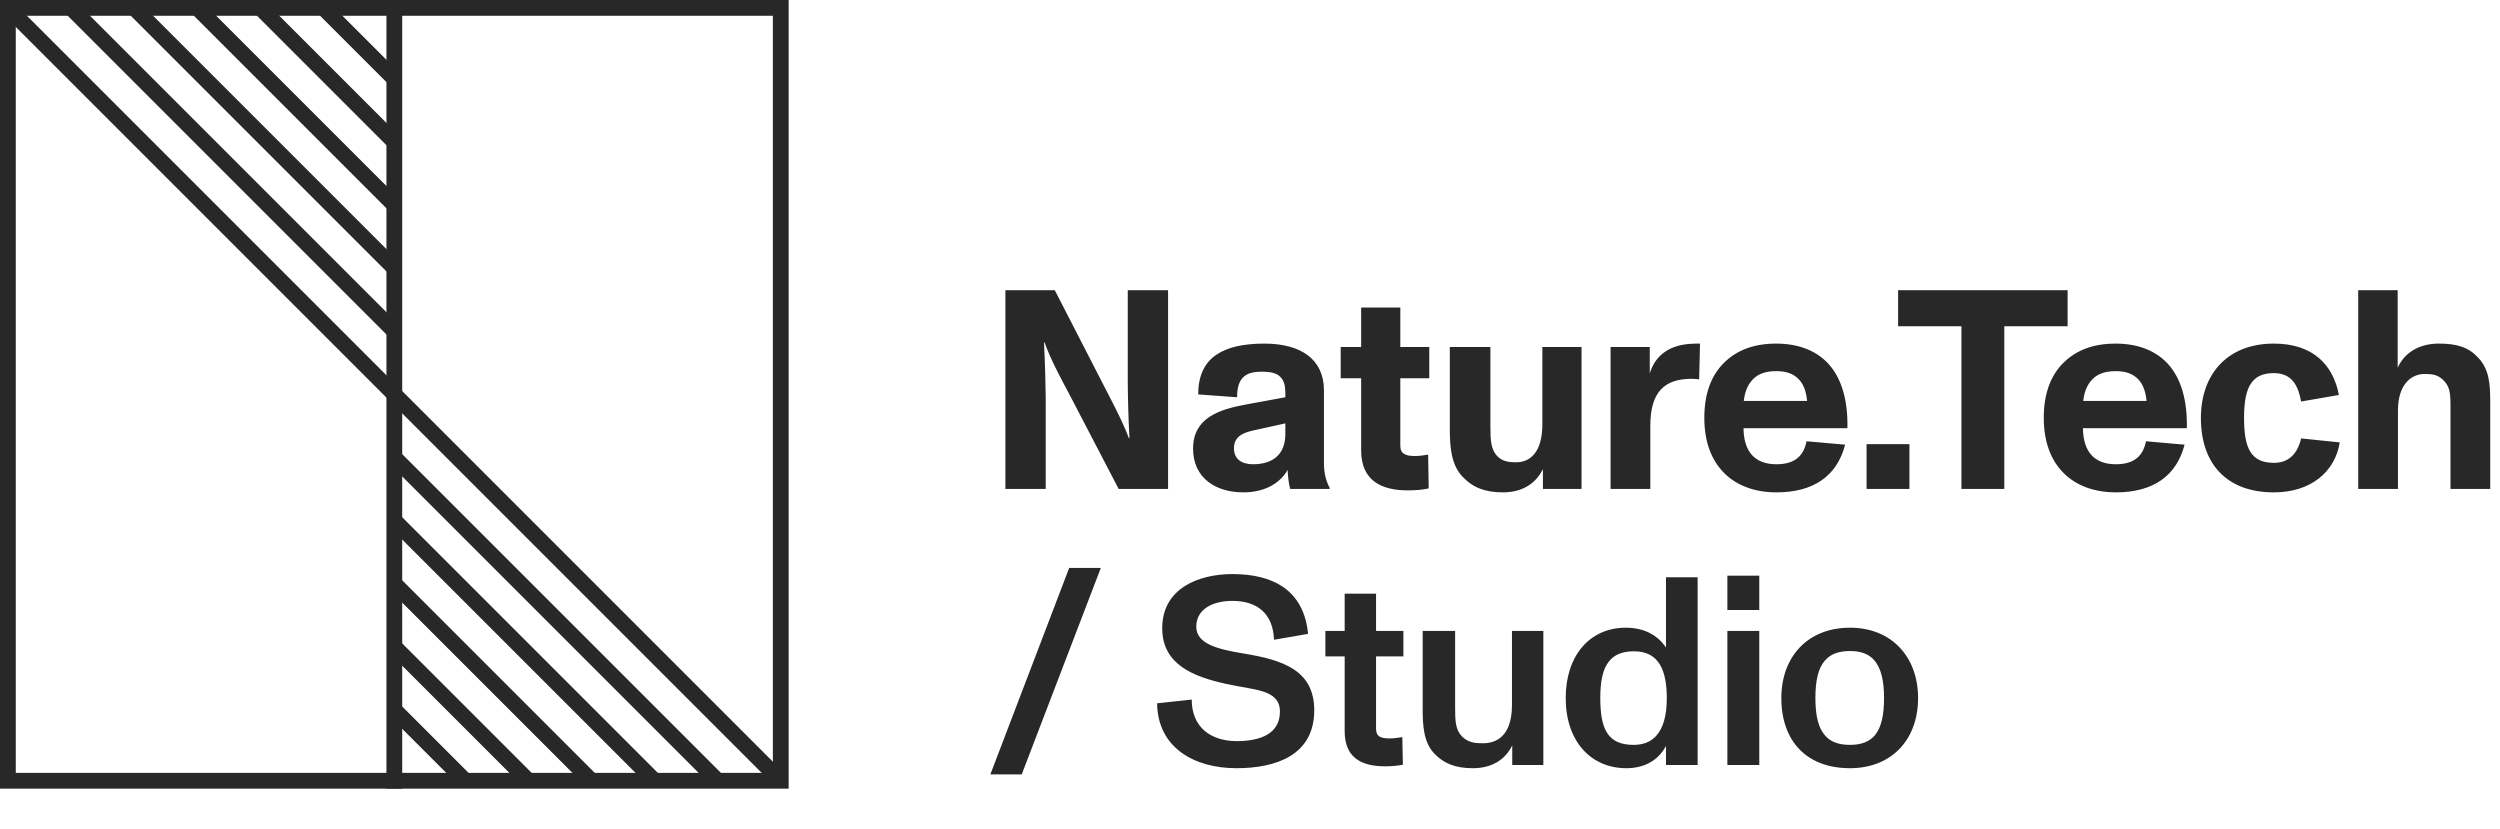
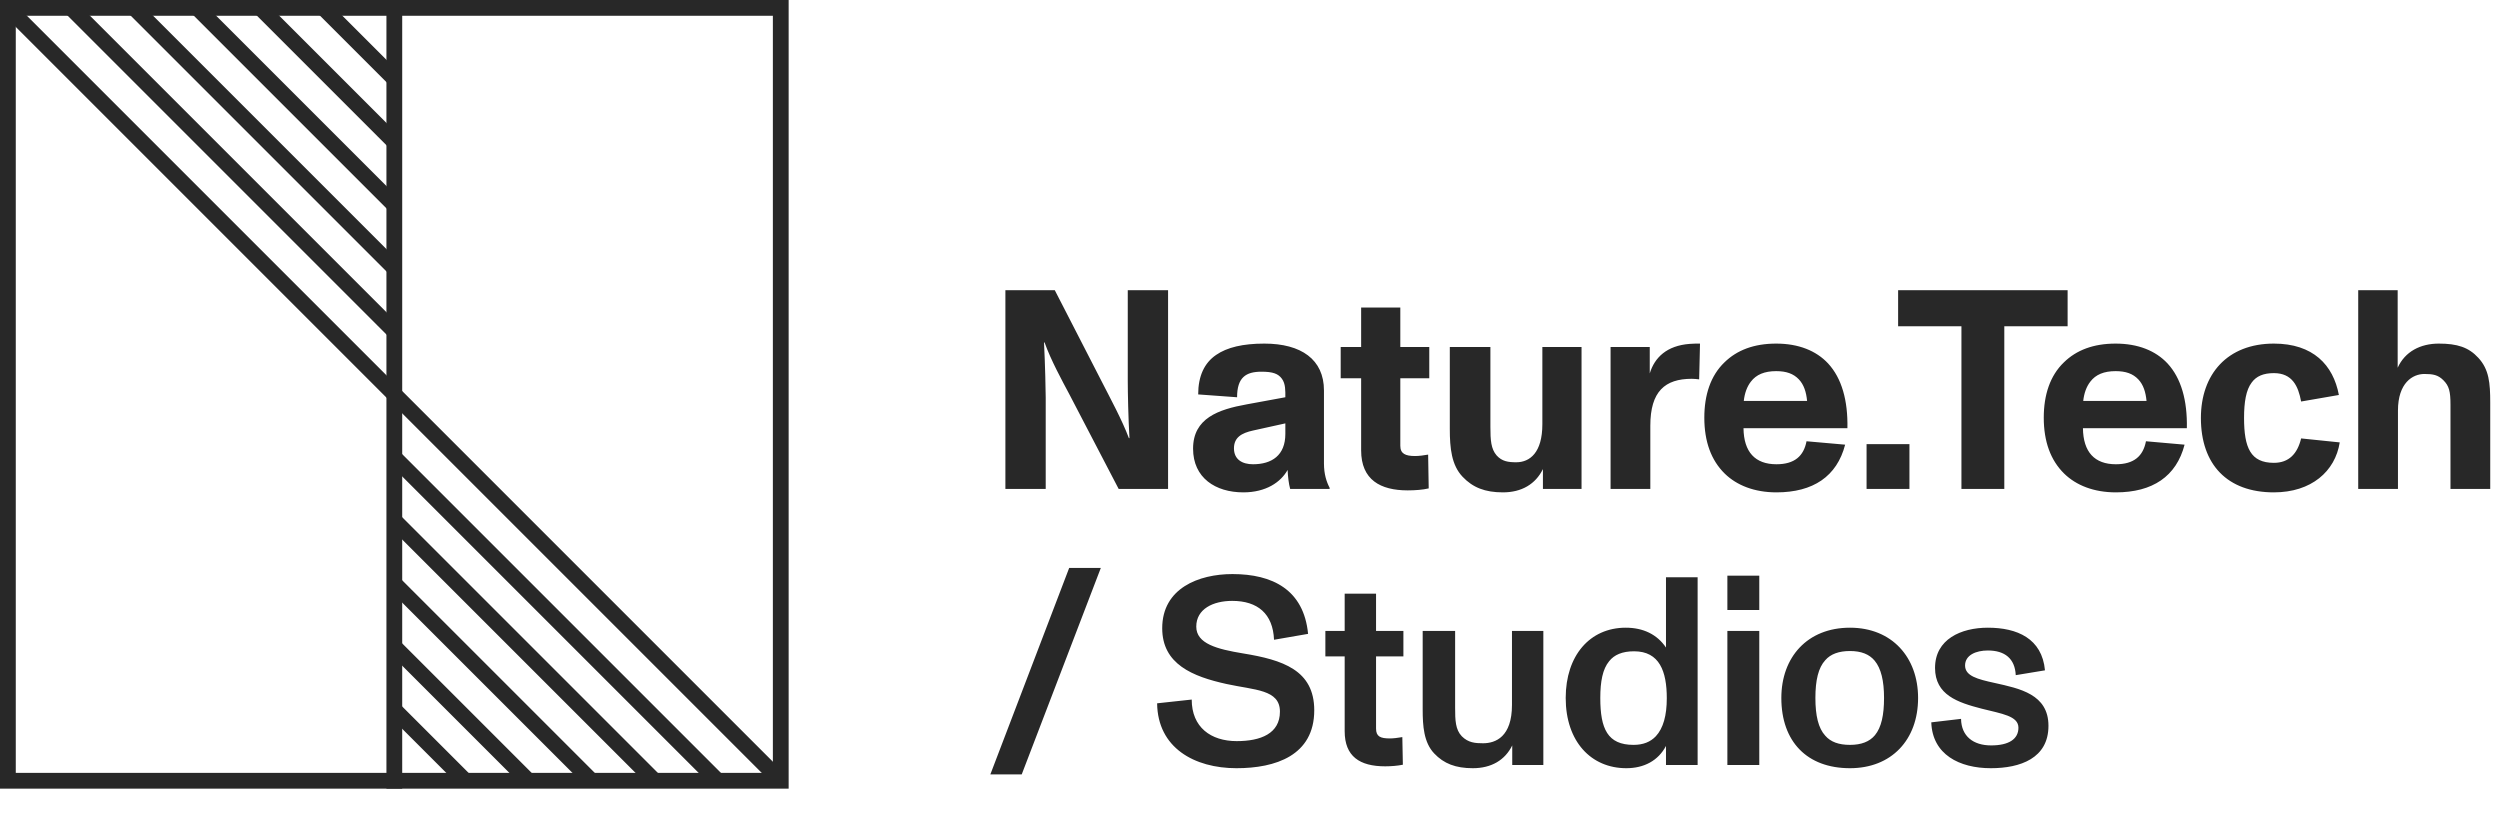
<svg xmlns="http://www.w3.org/2000/svg" width="317" height="105" viewBox="0 0 317 105" fill="none">
-   <path d="M129.556 98.19L139.586 72.01H135.574L125.578 98.19H129.556ZM156.787 97.408C161.717 97.408 166.647 95.81 166.647 90.064C166.647 84.964 162.635 83.672 157.637 82.856C154.339 82.312 151.687 81.632 151.687 79.456C151.687 77.212 153.829 76.192 156.243 76.192C159.473 76.192 161.411 77.824 161.547 81.122L165.865 80.374C165.321 74.764 161.343 72.792 156.277 72.792C151.993 72.792 147.369 74.594 147.369 79.66C147.369 84.216 151.211 85.78 155.529 86.732C159.099 87.514 162.295 87.412 162.295 90.234C162.295 93.022 159.847 93.974 156.821 93.974C153.523 93.974 151.109 92.206 151.109 88.704L146.723 89.18C146.791 94.824 151.449 97.408 156.787 97.408ZM175.639 97.17C176.387 97.17 177.237 97.102 177.883 96.966L177.815 93.464C177.237 93.566 176.659 93.634 176.251 93.634C175.027 93.634 174.483 93.396 174.483 92.376V83.23H177.951V80H174.483V75.274H170.505V80H168.057V83.23H170.505V92.716C170.505 95.912 172.409 97.17 175.639 97.17ZM191.718 89.384C191.718 93.43 189.644 94.246 188.046 94.246C187.06 94.246 186.176 94.178 185.36 93.362C184.544 92.512 184.51 91.322 184.51 89.758V80H180.396V89.962C180.396 92.036 180.532 94.144 181.858 95.538C183.082 96.83 184.578 97.408 186.754 97.408C189.1 97.408 190.834 96.388 191.752 94.518V97H195.696V80H191.718V89.384ZM211.247 82.108C210.125 80.442 208.357 79.592 206.147 79.592C201.591 79.592 198.531 83.128 198.531 88.5C198.531 94.042 201.761 97.408 206.215 97.408C208.459 97.408 210.261 96.456 211.247 94.586V97H215.259V73.2H211.247V82.108ZM209.955 93.362C209.275 94.076 208.357 94.45 207.133 94.45C203.835 94.45 202.917 92.41 202.917 88.5C202.917 86.392 203.223 84.828 204.039 83.842C204.685 83.026 205.705 82.584 207.201 82.584C210.431 82.584 211.349 85.134 211.349 88.534C211.349 90.71 210.907 92.342 209.955 93.362ZM223.077 77.348V72.996H219.031V77.348H223.077ZM223.077 97V80H219.031V97H223.077ZM234.578 97.408C239.814 97.408 243.214 93.838 243.214 88.5C243.214 83.366 239.916 79.592 234.578 79.592C229.172 79.592 225.874 83.332 225.874 88.5C225.874 94.042 229.138 97.408 234.578 97.408ZM234.578 94.45C233.15 94.45 232.13 94.076 231.45 93.294C230.566 92.342 230.192 90.744 230.192 88.5C230.192 86.256 230.566 84.658 231.45 83.706C232.13 82.924 233.184 82.55 234.578 82.55C236.006 82.55 237.026 82.958 237.706 83.774C238.522 84.76 238.896 86.324 238.896 88.5C238.896 90.676 238.556 92.24 237.74 93.226C237.06 94.042 236.006 94.45 234.578 94.45Z" fill="#282828" />
+   <path d="M129.556 98.19L139.586 72.01H135.574L125.578 98.19H129.556ZM156.787 97.408C161.717 97.408 166.647 95.81 166.647 90.064C166.647 84.964 162.635 83.672 157.637 82.856C154.339 82.312 151.687 81.632 151.687 79.456C151.687 77.212 153.829 76.192 156.243 76.192C159.473 76.192 161.411 77.824 161.547 81.122L165.865 80.374C165.321 74.764 161.343 72.792 156.277 72.792C151.993 72.792 147.369 74.594 147.369 79.66C147.369 84.216 151.211 85.78 155.529 86.732C159.099 87.514 162.295 87.412 162.295 90.234C162.295 93.022 159.847 93.974 156.821 93.974C153.523 93.974 151.109 92.206 151.109 88.704L146.723 89.18C146.791 94.824 151.449 97.408 156.787 97.408ZM175.639 97.17C176.387 97.17 177.237 97.102 177.883 96.966L177.815 93.464C177.237 93.566 176.659 93.634 176.251 93.634C175.027 93.634 174.483 93.396 174.483 92.376V83.23H177.951V80H174.483V75.274H170.505V80H168.057V83.23H170.505V92.716C170.505 95.912 172.409 97.17 175.639 97.17ZM191.718 89.384C191.718 93.43 189.644 94.246 188.046 94.246C187.06 94.246 186.176 94.178 185.36 93.362C184.544 92.512 184.51 91.322 184.51 89.758V80H180.396V89.962C180.396 92.036 180.532 94.144 181.858 95.538C183.082 96.83 184.578 97.408 186.754 97.408C189.1 97.408 190.834 96.388 191.752 94.518V97H195.696V80H191.718V89.384ZM211.247 82.108C210.125 80.442 208.357 79.592 206.147 79.592C201.591 79.592 198.531 83.128 198.531 88.5C198.531 94.042 201.761 97.408 206.215 97.408C208.459 97.408 210.261 96.456 211.247 94.586V97H215.259V73.2H211.247V82.108ZM209.955 93.362C209.275 94.076 208.357 94.45 207.133 94.45C203.835 94.45 202.917 92.41 202.917 88.5C202.917 86.392 203.223 84.828 204.039 83.842C204.685 83.026 205.705 82.584 207.201 82.584C210.431 82.584 211.349 85.134 211.349 88.534C211.349 90.71 210.907 92.342 209.955 93.362ZM223.077 77.348V72.996H219.031V77.348H223.077ZM223.077 97V80H219.031V97H223.077ZM234.578 97.408C239.814 97.408 243.214 93.838 243.214 88.5C243.214 83.366 239.916 79.592 234.578 79.592C229.172 79.592 225.874 83.332 225.874 88.5C225.874 94.042 229.138 97.408 234.578 97.408ZM234.578 94.45C233.15 94.45 232.13 94.076 231.45 93.294C230.566 92.342 230.192 90.744 230.192 88.5C230.192 86.256 230.566 84.658 231.45 83.706C232.13 82.924 233.184 82.55 234.578 82.55C236.006 82.55 237.026 82.958 237.706 83.774C238.522 84.76 238.896 86.324 238.896 88.5C238.896 90.676 238.556 92.24 237.74 93.226C237.06 94.042 236.006 94.45 234.578 94.45ZM252.435 97.408C256.175 97.408 259.745 96.15 259.745 92.036C259.745 88.024 256.107 87.31 252.911 86.596C250.735 86.12 249.171 85.712 249.171 84.386C249.171 83.06 250.565 82.482 252.061 82.482C254.203 82.482 255.495 83.502 255.597 85.61L259.303 84.998C258.929 80.952 255.767 79.592 252.061 79.592C248.661 79.592 245.363 81.054 245.363 84.692C245.363 88.126 248.253 89.078 251.279 89.86C253.829 90.506 255.937 90.778 255.937 92.274C255.937 93.702 254.747 94.518 252.469 94.518C250.225 94.518 248.695 93.362 248.661 91.152L244.887 91.594C245.023 95.674 248.457 97.408 252.435 97.408Z" fill="#282828" />
  <path d="M132.596 62V50.408C132.596 49.688 132.524 46.196 132.38 43.424H132.452C133.244 45.656 134.72 48.356 135.584 49.976L141.848 62H148.112V36.8H143V48.284C143 49.76 143.072 53.144 143.216 55.556H143.144C142.28 53.252 140.732 50.408 139.724 48.428L133.748 36.8H127.484V62H132.596ZM167.878 49.508C167.878 45.584 164.998 43.568 160.318 43.568C157.618 43.568 155.602 44.036 154.198 45.008C152.722 46.016 151.93 47.672 151.93 50.012L156.862 50.372C156.862 47.852 157.978 47.132 159.958 47.132C161.398 47.132 162.082 47.384 162.55 48.032C163.018 48.68 162.982 49.544 162.982 50.372L158.086 51.272C154.486 51.92 151.282 53.036 151.282 56.888C151.282 60.596 154.126 62.432 157.654 62.432C160.534 62.432 162.406 61.136 163.27 59.588C163.306 60.452 163.414 61.352 163.594 62H168.598V61.856C168.202 61.1 167.878 60.128 167.878 58.76V49.508ZM162.982 55.016C162.982 57.752 161.254 58.868 158.878 58.868C157.51 58.868 156.466 58.256 156.466 56.852C156.466 55.484 157.402 54.908 158.914 54.584L162.982 53.684V55.016ZM178.496 62.18C179.432 62.18 180.404 62.108 181.16 61.928L181.088 57.644C180.512 57.752 179.9 57.824 179.432 57.824C178.208 57.824 177.56 57.536 177.56 56.528V47.96H181.232V44H177.56V38.996H172.592V44H170V47.96H172.592V57.104C172.592 60.848 175.04 62.18 178.496 62.18ZM195.571 53.792C195.571 57.392 193.987 58.616 192.259 58.616C191.251 58.616 190.459 58.508 189.775 57.752C189.055 56.924 188.983 55.808 188.983 54.152V44H183.835V54.404C183.835 56.816 184.051 58.976 185.455 60.452C186.751 61.82 188.299 62.432 190.567 62.432C192.943 62.432 194.707 61.388 195.643 59.48V62H200.539V44H195.571V53.792ZM214.265 43.604C211.349 43.82 209.801 45.332 209.189 47.348V44H204.221V62H209.261V53.972C209.261 49.616 211.133 48.032 214.517 48.032C214.841 48.032 215.165 48.068 215.453 48.104L215.561 43.568C215.237 43.568 214.553 43.568 214.265 43.604ZM231.804 46.088C230.292 44.468 228.06 43.568 225.216 43.568C222.408 43.568 220.248 44.396 218.664 45.944C216.9 47.636 216.108 50.084 216.108 52.964C216.108 55.988 216.972 58.364 218.7 60.056C220.212 61.532 222.444 62.432 225.252 62.432C229.896 62.432 232.92 60.416 233.964 56.384L229.068 55.952C228.708 57.824 227.556 58.868 225.252 58.868C222.552 58.868 221.112 57.32 221.076 54.296H234.252C234.324 50.768 233.532 47.96 231.804 46.088ZM225.216 47.06C226.512 47.06 227.412 47.384 228.096 48.104C228.744 48.788 229.032 49.724 229.14 50.84H221.112C221.22 49.868 221.508 49.04 222.012 48.392C222.696 47.492 223.74 47.06 225.216 47.06ZM242.117 62V56.312H236.681V62H242.117ZM254.146 62V41.372H262.174V36.8H240.682V41.372H248.71V62H254.146ZM274.845 46.088C273.333 44.468 271.101 43.568 268.257 43.568C265.449 43.568 263.289 44.396 261.705 45.944C259.941 47.636 259.149 50.084 259.149 52.964C259.149 55.988 260.013 58.364 261.741 60.056C263.253 61.532 265.485 62.432 268.293 62.432C272.937 62.432 275.961 60.416 277.005 56.384L272.109 55.952C271.749 57.824 270.597 58.868 268.293 58.868C265.593 58.868 264.153 57.32 264.117 54.296H277.293C277.365 50.768 276.573 47.96 274.845 46.088ZM268.257 47.06C269.553 47.06 270.453 47.384 271.137 48.104C271.785 48.788 272.073 49.724 272.181 50.84H264.153C264.261 49.868 264.549 49.04 265.053 48.392C265.737 47.492 266.781 47.06 268.257 47.06ZM288.326 62.432C293.078 62.432 296.102 59.768 296.678 56.096L291.782 55.592C291.314 57.536 290.234 58.688 288.326 58.688C285.374 58.688 284.546 56.78 284.546 53C284.546 50.984 284.798 49.436 285.518 48.5C286.094 47.708 286.994 47.312 288.326 47.312C290.666 47.312 291.422 48.968 291.782 50.912L296.57 50.084C295.85 46.268 293.294 43.568 288.326 43.568C282.422 43.568 279.074 47.456 279.074 53C279.074 58.904 282.422 62.432 288.326 62.432ZM314.249 45.368C313.025 44.036 311.585 43.568 309.245 43.568C306.905 43.568 304.961 44.576 304.025 46.628V36.8H299.021V62H304.061V52.064C304.061 48.536 305.933 47.42 307.409 47.42C308.489 47.42 309.137 47.528 309.821 48.212C310.541 48.932 310.721 49.616 310.721 51.308V62H315.761V51.056C315.761 48.572 315.617 46.844 314.249 45.368Z" fill="#282828" />
  <rect x="1" y="1" width="98" height="98" stroke="#282828" stroke-width="2" />
  <path d="M50 0L50 100" stroke="#282828" stroke-width="2" />
  <path d="M1 1L99 99" stroke="#282828" stroke-width="2" />
  <path d="M9 1L50 42" stroke="#282828" stroke-width="2" />
  <path d="M91 99L50 58" stroke="#282828" stroke-width="2" />
  <path d="M17 1L50 34" stroke="#282828" stroke-width="2" />
  <path d="M83 99L50 66" stroke="#282828" stroke-width="2" />
  <path d="M25 1L50 26" stroke="#282828" stroke-width="2" />
  <path d="M75 99L50 74" stroke="#282828" stroke-width="2" />
  <path d="M33 1L50 18" stroke="#282828" stroke-width="2" />
  <path d="M67 99L50 82" stroke="#282828" stroke-width="2" />
  <path d="M41 1L50 10" stroke="#282828" stroke-width="2" />
  <path d="M59 99L50 90" stroke="#282828" stroke-width="2" />
</svg>
